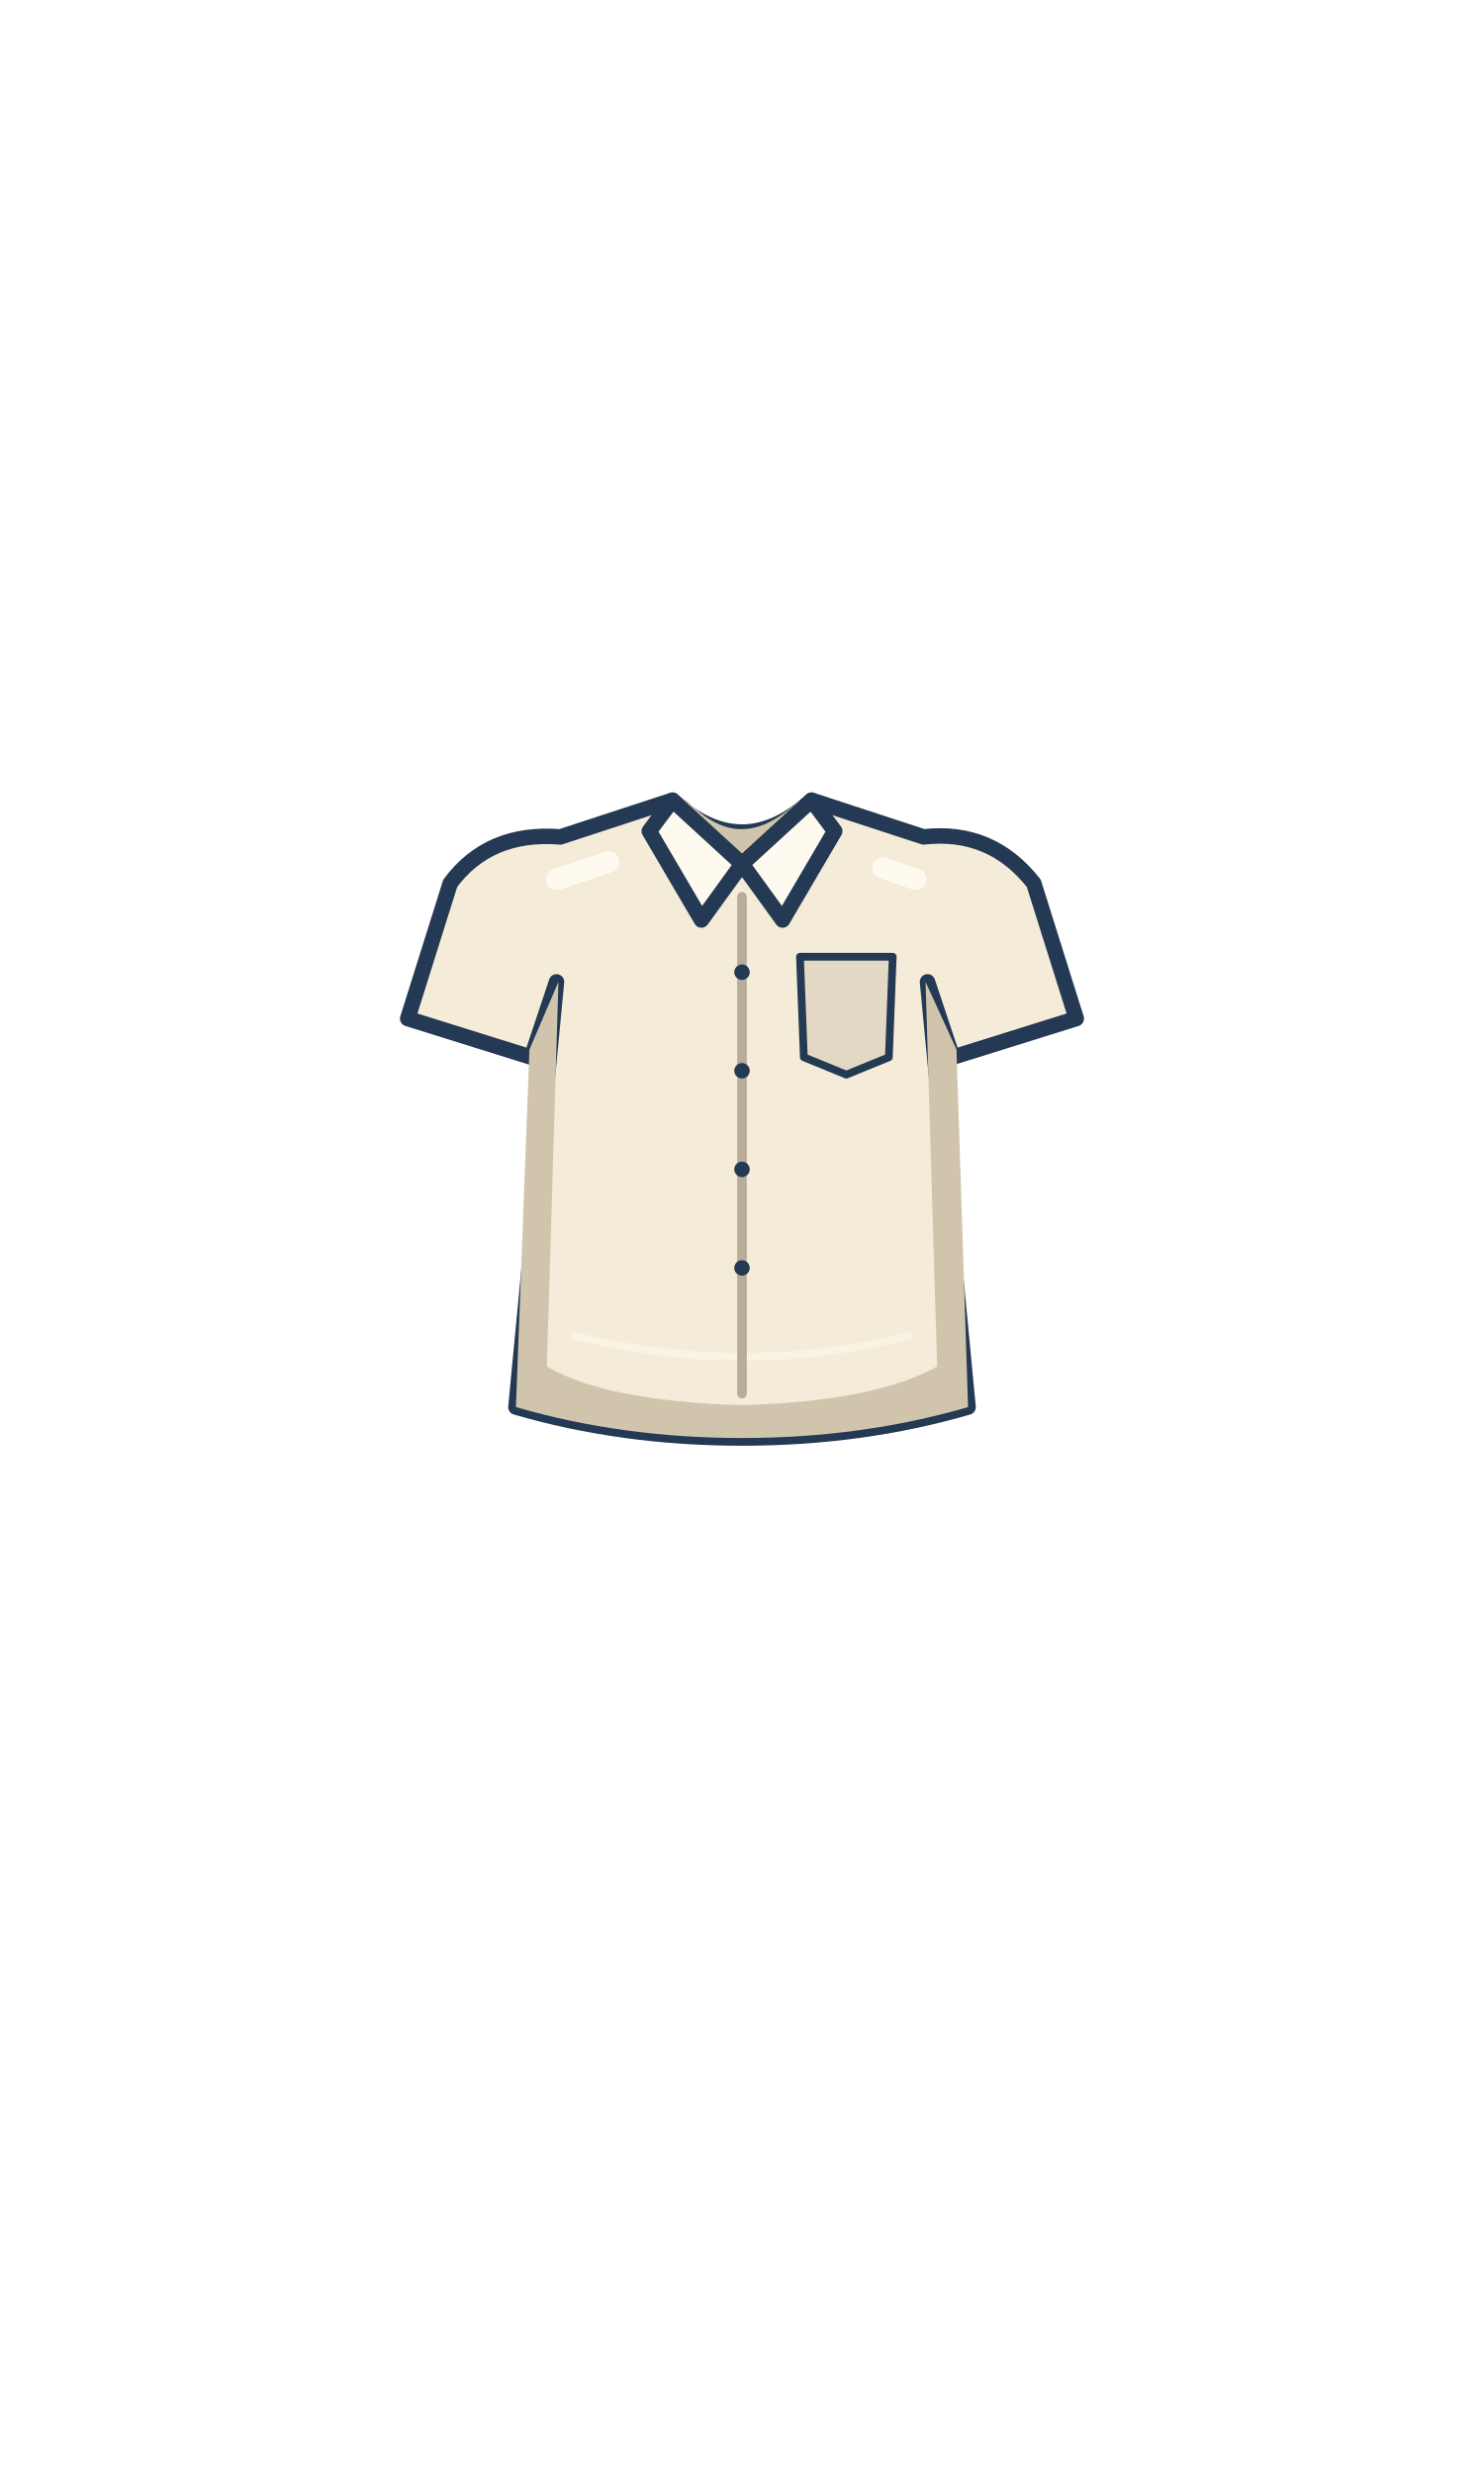
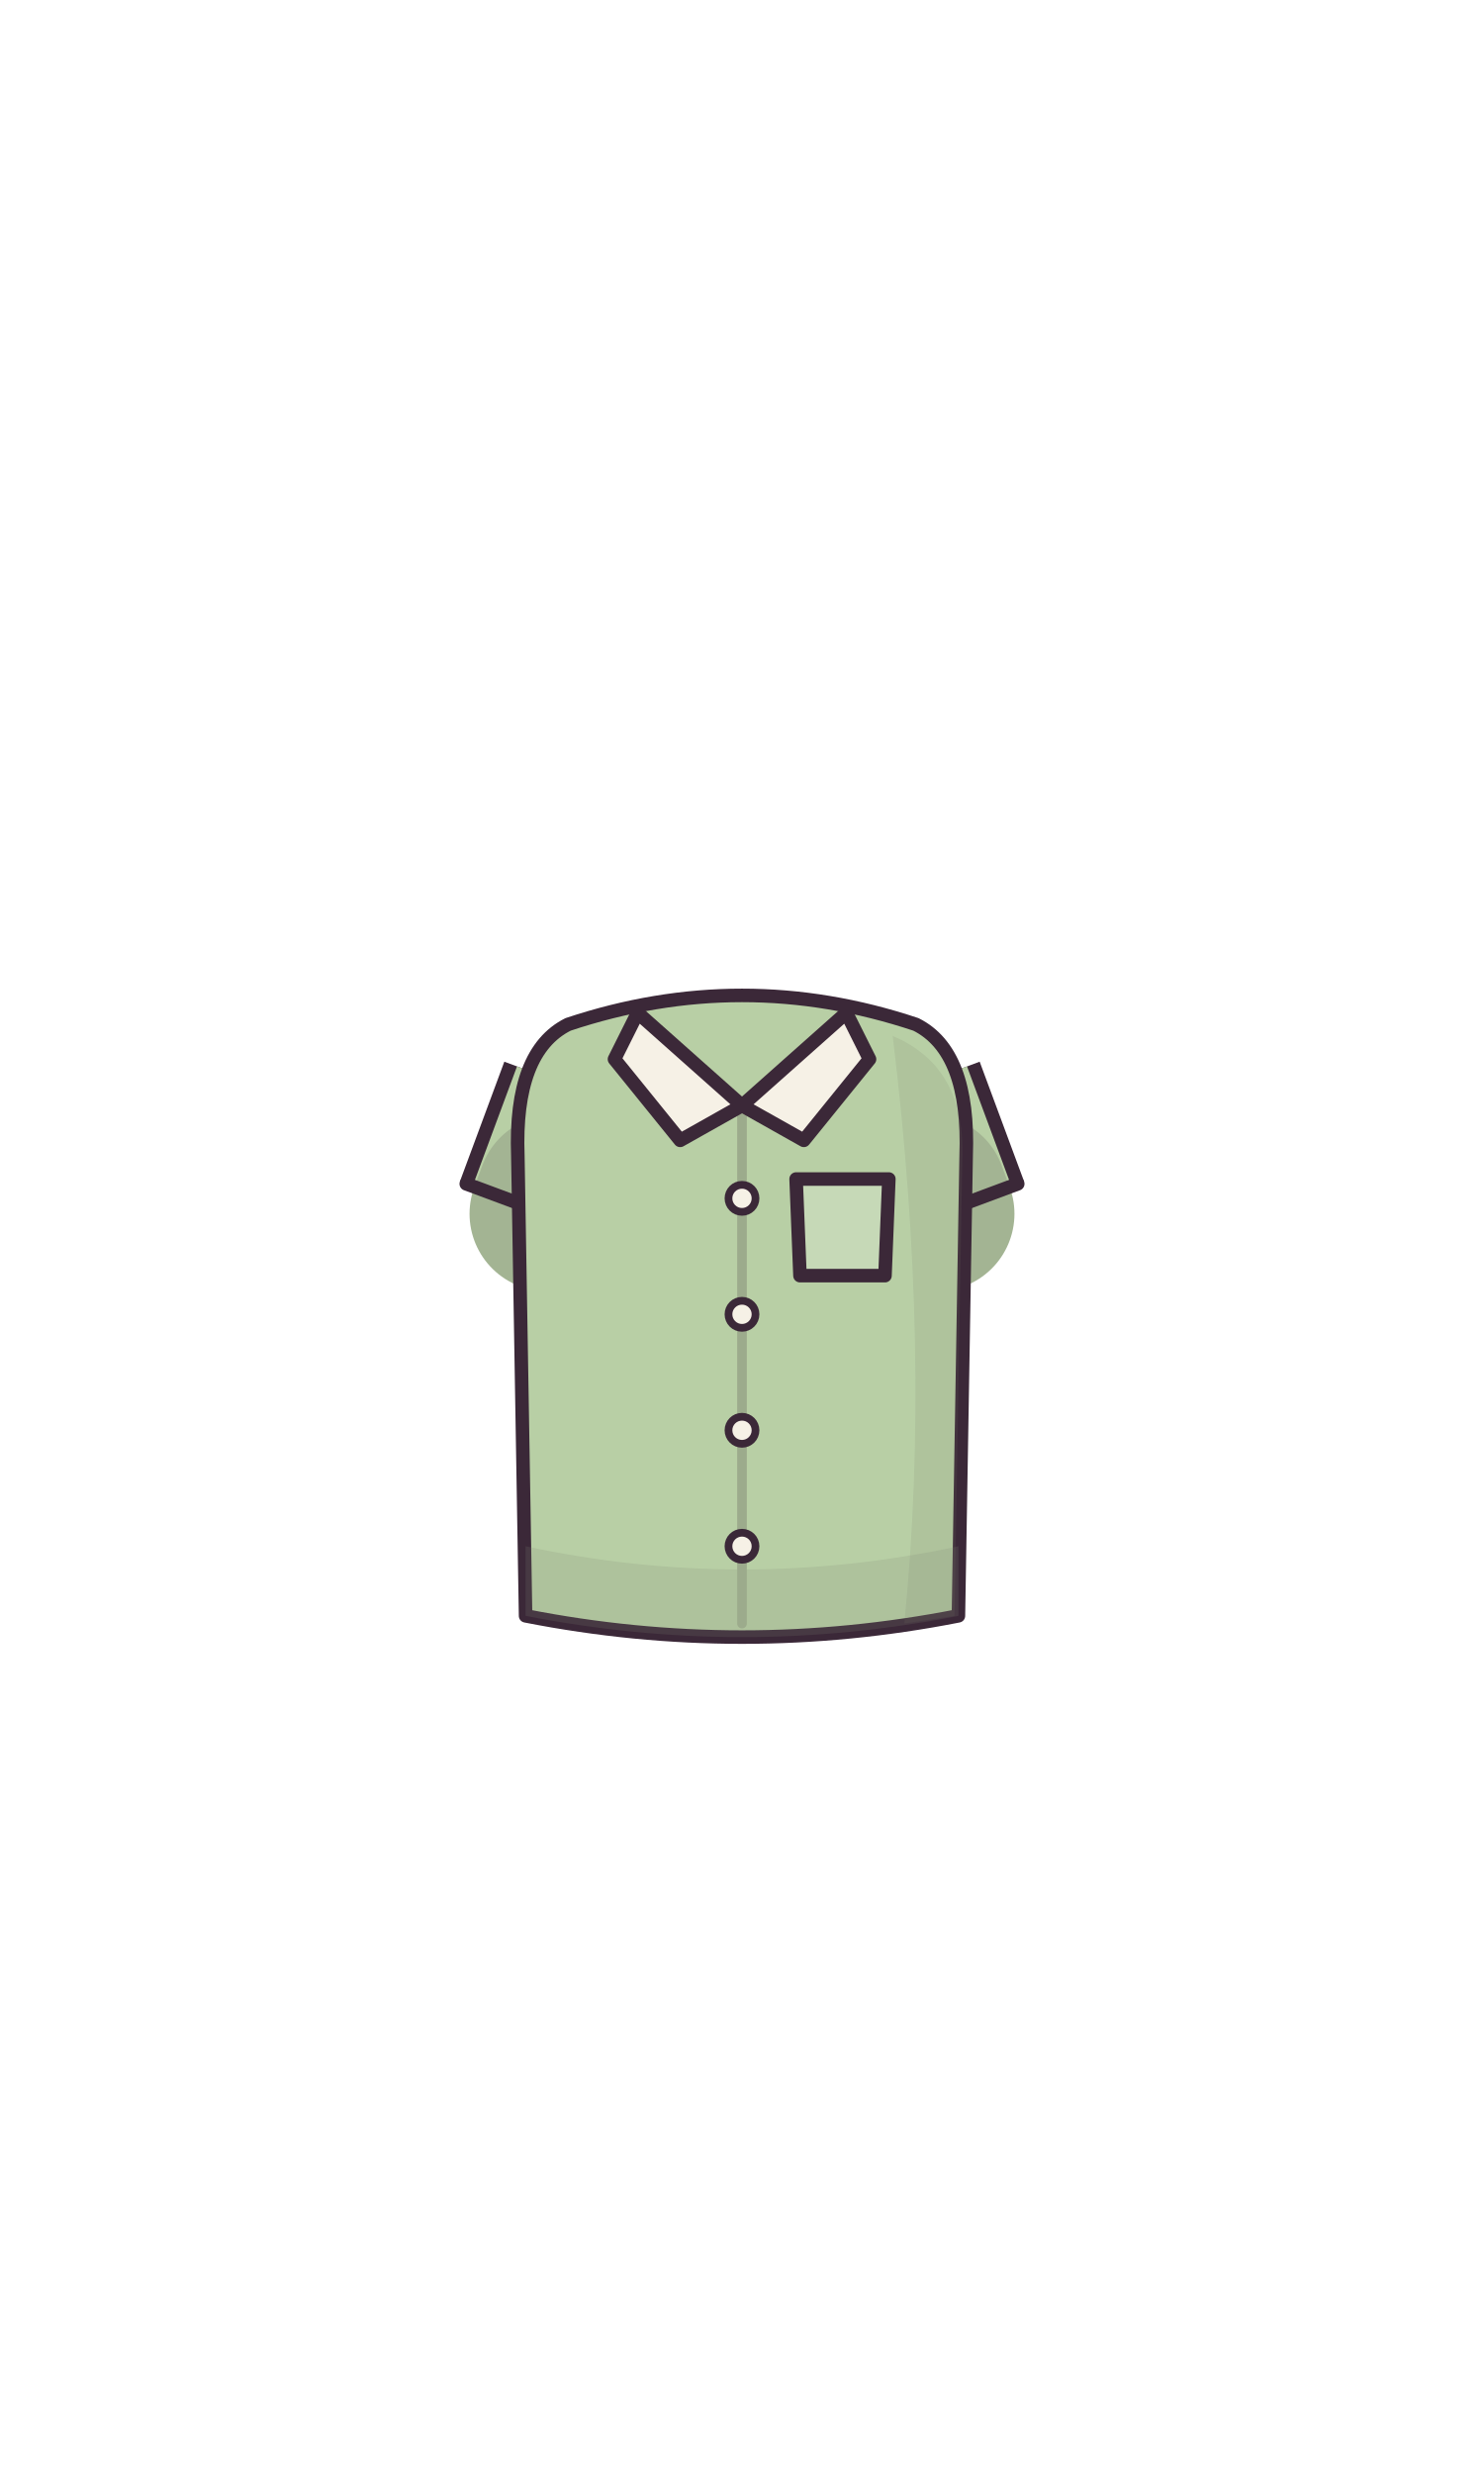
<svg xmlns="http://www.w3.org/2000/svg" width="768" height="1280" viewBox="0 0 768 1280">
-   <g stroke="#243953" stroke-width="8" stroke-linejoin="round" stroke-linecap="round">
-     <path d="M348 414 Q384 447 420 414 L478 433 Q513 429 535 457 L557 527 L493 547 L480 508 L501 728 Q446 744 384 744 Q322 744 267 728 L288 508 L275 547 L211 527 L233 457 Q253 430 290 433 Z" fill="#f4ecd8" />
-     <path d="M274 543 L289 508 L283 707 Q314 725 384 727 Q453 725 485 707 L479 508 L495 543 L501 728 Q446 744 384 744 Q322 744 267 728 Z" fill="#d1c4ac" stroke="none" />
-     <path d="M351 421 Q383 453 418 421" fill="none" stroke="#d1c4ac" stroke-width="16" />
-     <path d="M288 455 L315 446 M474 455 L457 449" fill="none" stroke="#fffaf0" stroke-width="11" />
-     <path d="M297 691 Q384 713 471 691" fill="none" stroke="#fffaf0" stroke-width="4" opacity=".45" />
-     <path d="M348 414 L384 447 L363 476 L336 430 Z" fill="#fffaf0" />
-     <path d="M420 414 L384 447 L405 476 L432 430 Z" fill="#fffaf0" />
-     <path d="M384 464 L384 721" fill="none" stroke="#b8ac9a" stroke-width="5" />
-     <circle cx="384" cy="503" r="4" fill="#243953" stroke="none" />
-     <circle cx="384" cy="554" r="4" fill="#243953" stroke="none" />
-     <circle cx="384" cy="605" r="4" fill="#243953" stroke="none" />
-     <circle cx="384" cy="656" r="4" fill="#243953" stroke="none" />
-     <path d="M414 495 L462 495 L460 547 L438 556 L416 547 Z" fill="#e3d8c3" stroke-width="4" />
+   <g stroke-linejoin="round" stroke-linecap="round">
+     <path d="M306 566 L283 628" fill="none" stroke="#3b2838" stroke-width="96" stroke-linecap="butt" />
+     <path d="M306 566 L283 628" fill="none" stroke="#b8cfa5" stroke-width="82" stroke-linecap="butt" />
+     <path d="M287.14 616.84 L283 628" fill="none" stroke="#a3b493" stroke-width="80" />
+     <path d="M241.3 612.5 L324.7 643.5" fill="none" stroke="#3b2838" stroke-width="7" />
+     <path d="M462 566 L485 628" fill="none" stroke="#3b2838" stroke-width="96" stroke-linecap="butt" />
+     <path d="M462 566 L485 628" fill="none" stroke="#b8cfa5" stroke-width="82" stroke-linecap="butt" />
+     <path d="M480.86 616.84 L485 628" fill="none" stroke="#a3b493" stroke-width="80" />
+     <path d="M443.3 643.5 L526.7 612.5" fill="none" stroke="#3b2838" stroke-width="7" />
+     <path d="M294 530 Q384 500 474 530 Q502 544 500 598 L496 836 Q384 858 272 836 L268 598 Q266 544 294 530 Z" fill="#b8cfa5" stroke="#3b2838" stroke-width="7" />
+     <path d="M462 536 Q500 552 498 600 L494 836 L468 840 Q482 700 462 536 Z" fill="#717468" stroke="none" opacity="0.14" />
+     <path d="M272 800 Q384 824 496 800 L496 836 Q384 858 272 836 Z" fill="#7f8774" stroke="none" opacity="0.18" />
+     <path d="M384 572 L384 840" fill="none" stroke="#9cab8c" stroke-width="5" />
+     <ellipse cx="384" cy="620" rx="7" ry="7" fill="#f6f1e6" stroke="#3b2838" stroke-width="4" />
+     <ellipse cx="384" cy="680" rx="7" ry="7" fill="#f6f1e6" stroke="#3b2838" stroke-width="4" />
+     <ellipse cx="384" cy="740" rx="7" ry="7" fill="#f6f1e6" stroke="#3b2838" stroke-width="4" />
+     <ellipse cx="384" cy="800" rx="7" ry="7" fill="#f6f1e6" stroke="#3b2838" stroke-width="4" />
+     <path d="M412 610 L460 610 L458 660 L414 660 Z" fill="#c6d9b7" stroke="#3b2838" stroke-width="7" />
+     <path d="M330 524 L384 572 L352 590 L318 548 Z" fill="#f6f1e6" stroke="#3b2838" stroke-width="7" />
+     <path d="M438 524 L384 572 L416 590 L450 548 Z" fill="#f6f1e6" stroke="#3b2838" stroke-width="7" />
  </g>
</svg>
